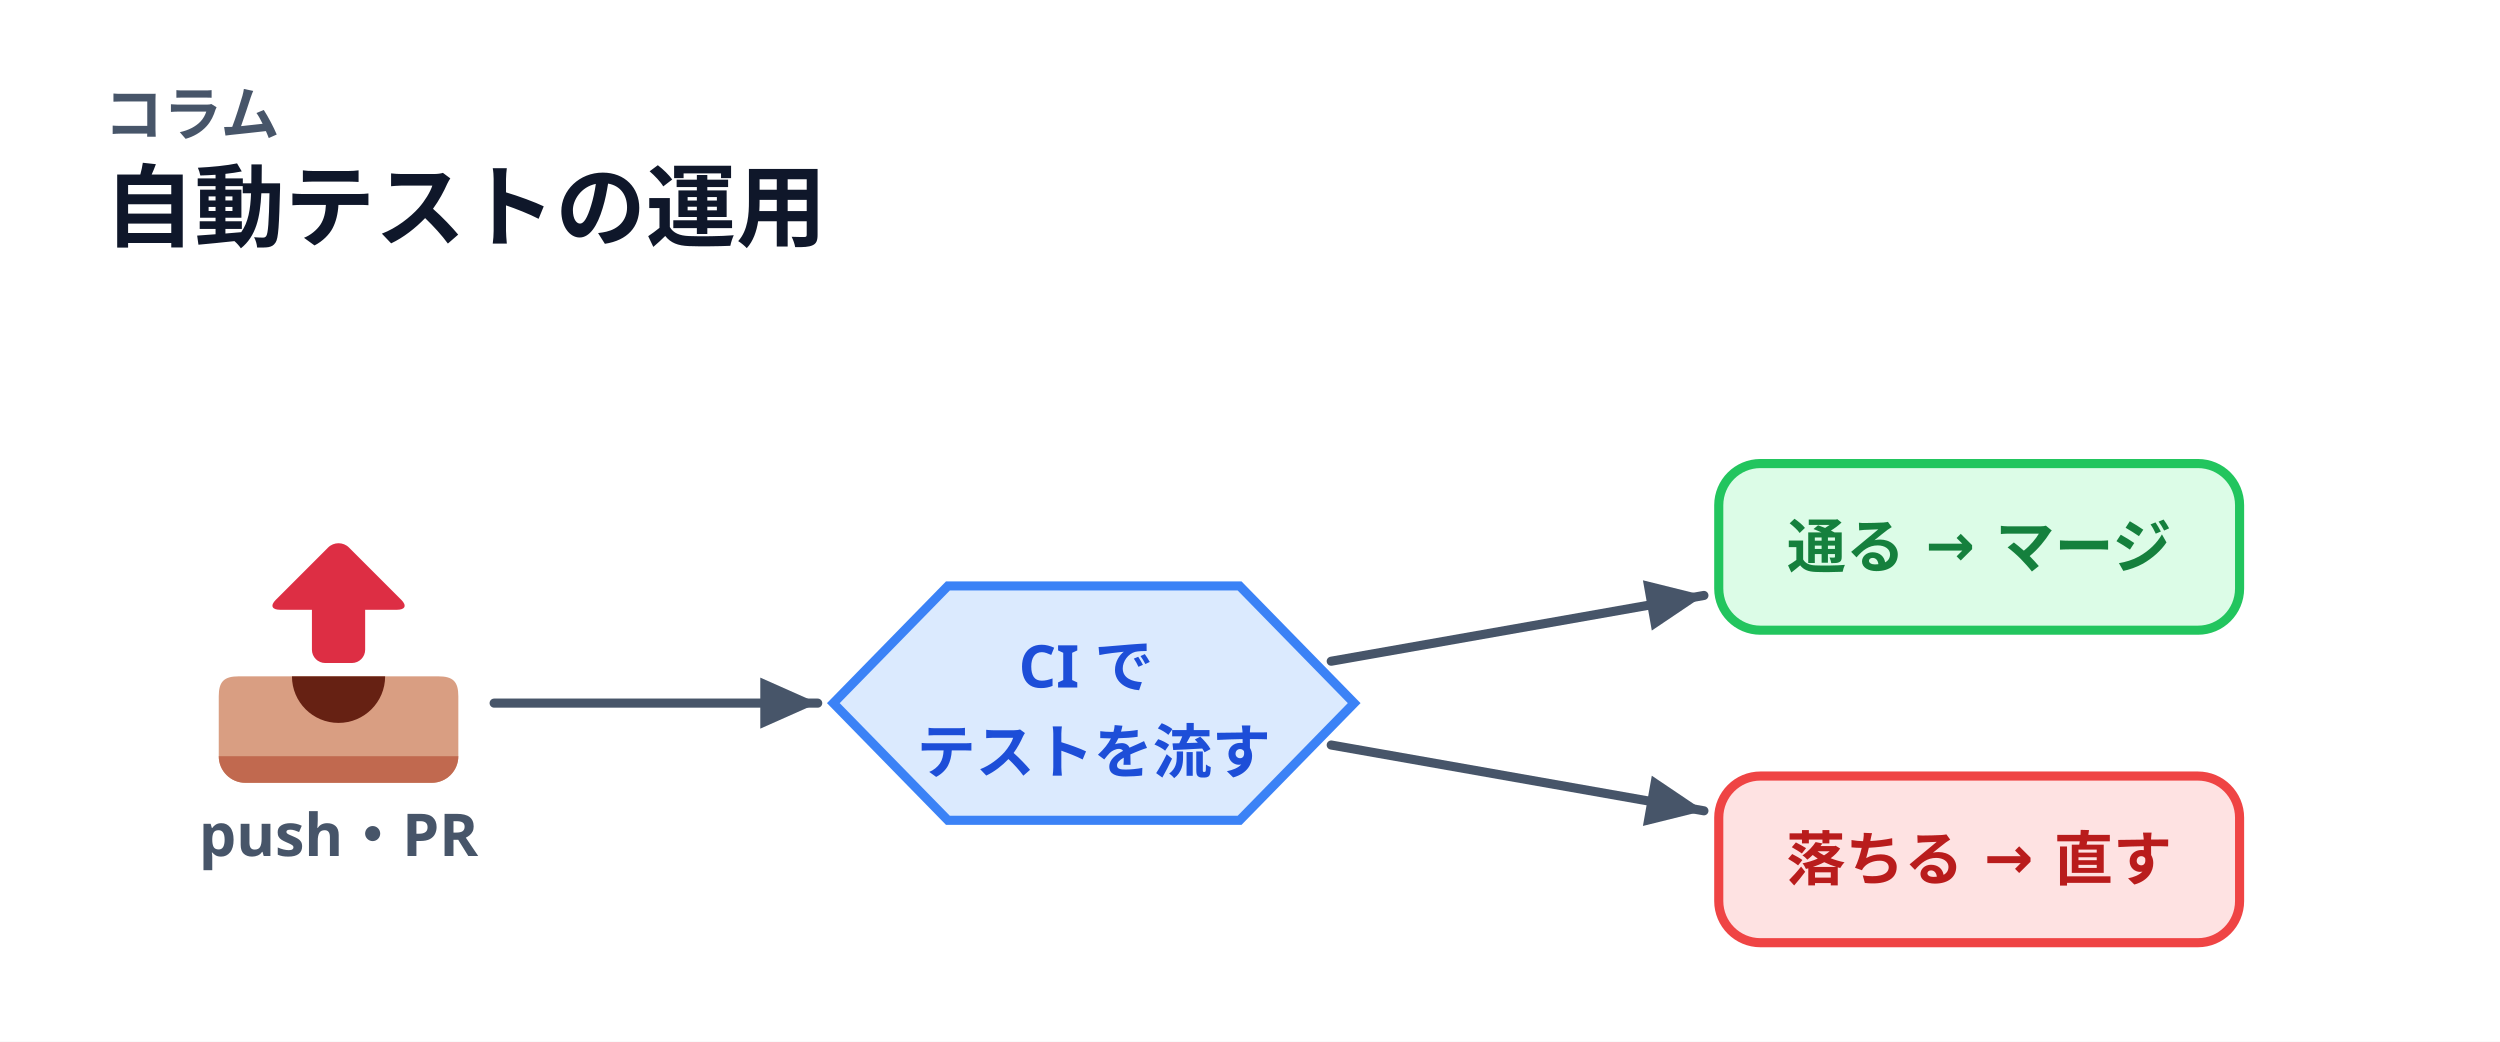
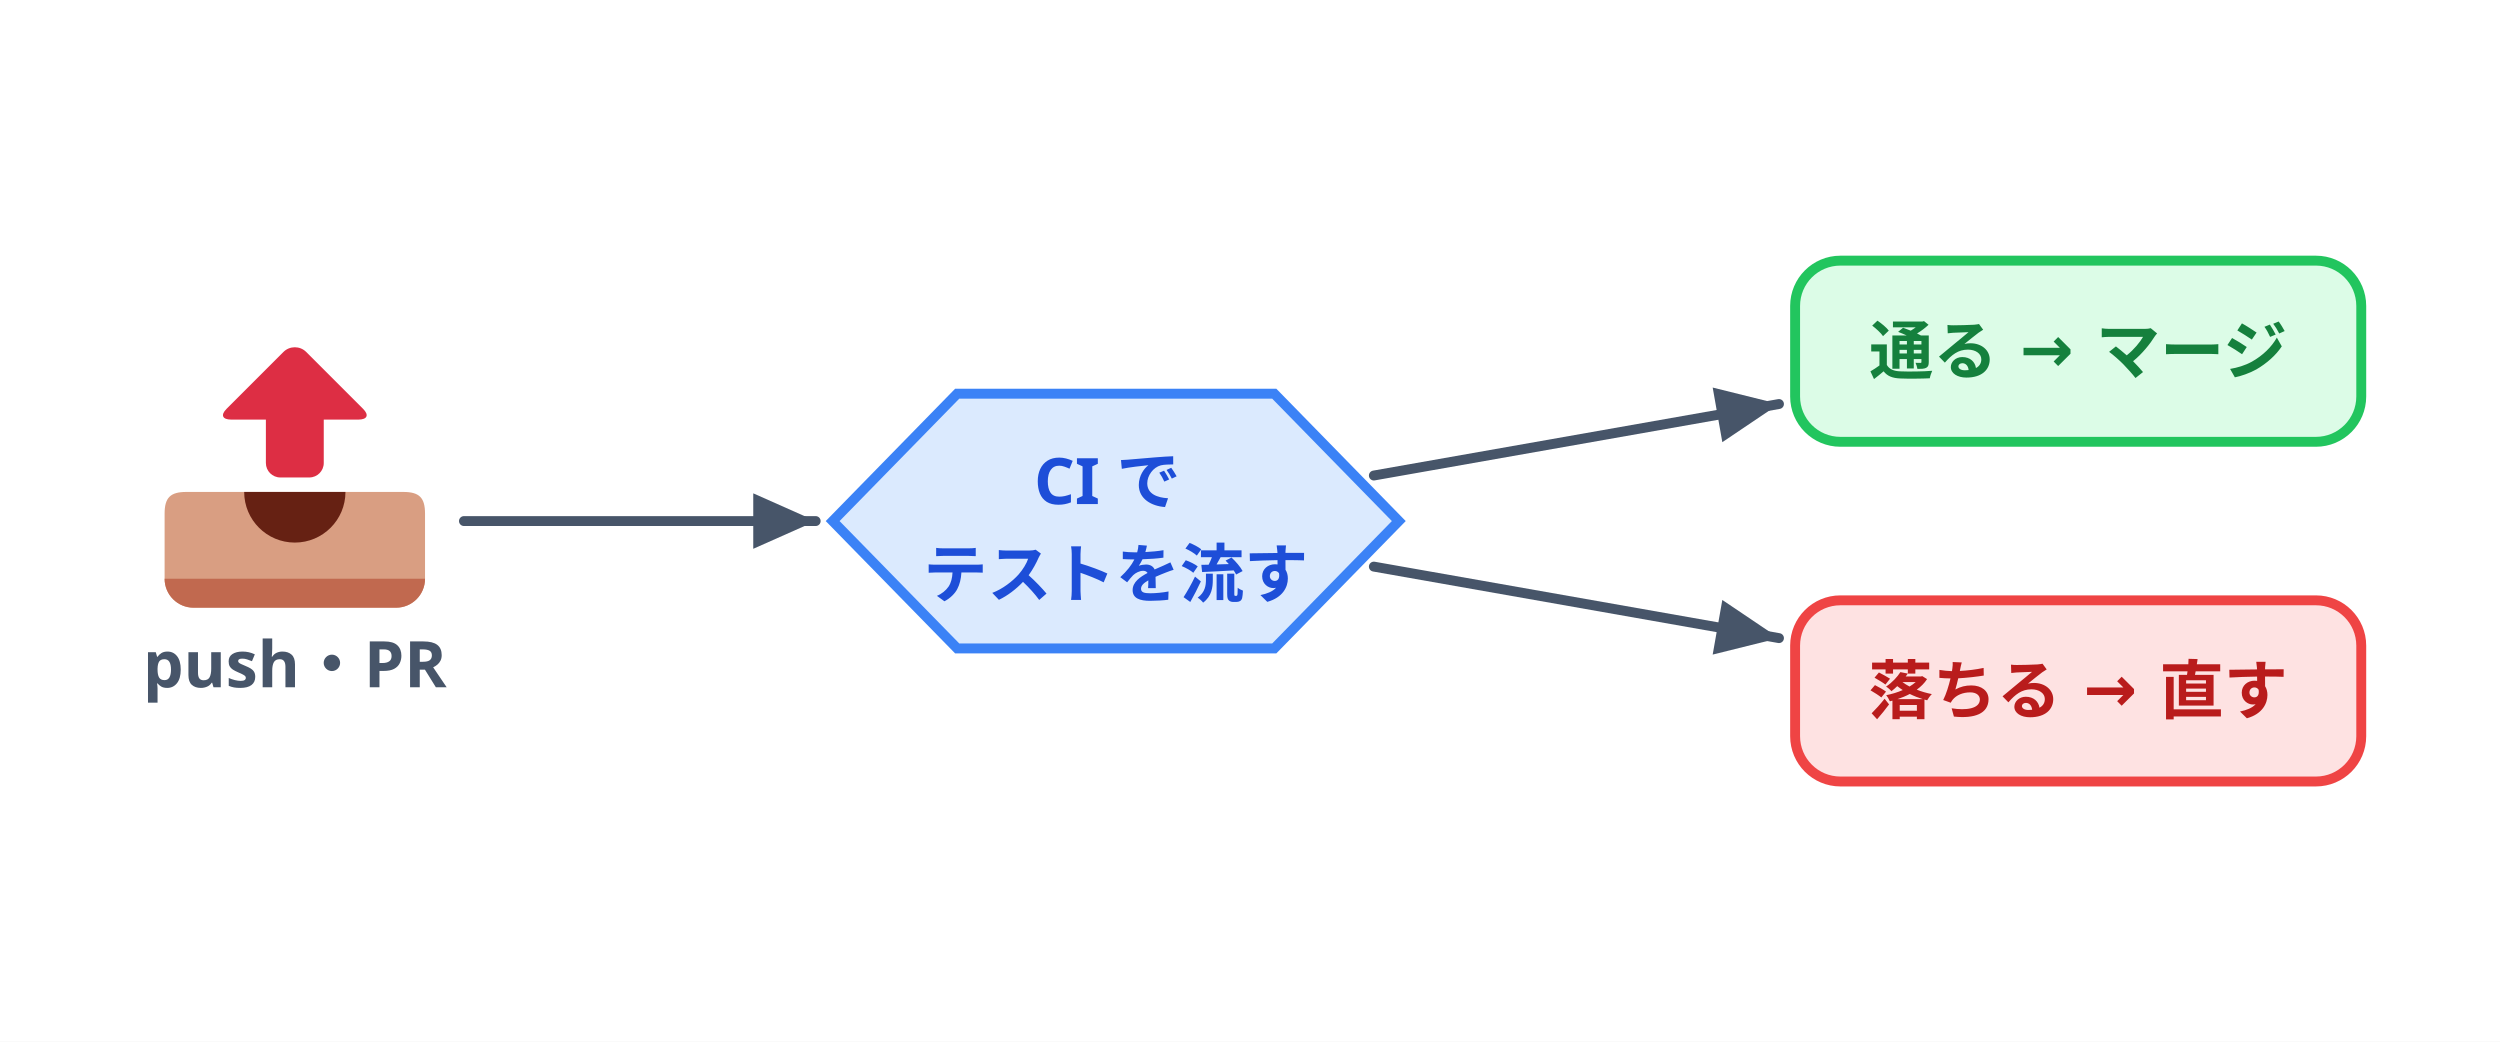
<svg xmlns="http://www.w3.org/2000/svg" width="960" height="400" viewBox="0 0 960 400" font-family="'Hiragino Sans','Noto Sans JP','Yu Gothic','Segoe UI',sans-serif">
  <defs>
    <marker id="aR" viewBox="0 0 10 10" refX="9" refY="5" markerWidth="7" markerHeight="7" orient="auto-start-reverse">
      <path d="M0 1 L9 5 L0 9 z" fill="#475569" />
    </marker>
    <marker id="aRsub" viewBox="0 0 10 10" refX="9" refY="5" markerWidth="7" markerHeight="7" orient="auto-start-reverse">
      <path d="M0 1 L9 5 L0 9 z" fill="#94a3b8" />
    </marker>
  </defs>
  <rect x="0" y="0" width="960" height="400" fill="#ffffff" />
-   <text x="40" y="52" text-anchor="start" font-size="22.667" fill="#475569" font-weight="600">コラム</text>
-   <text x="40" y="92" text-anchor="start" font-size="34.667" fill="#0f172a" font-weight="700">自動テストの運用</text>
-   <svg x="84.0" y="208.6" width="92.0" height="92.0" viewBox="0 0 36 36">
-     <path fill="#D99E82" d="M36 32c0 2.209-1.791 4-4 4H4c-2.209 0-4-1.791-4-4v-9c0-2.209.791-3 3-3h30c2.209 0 3 .791 3 3v9z" />
-     <path fill="#662113" d="M25 20c0 3.866-3.134 7-7 7s-7-3.134-7-7h14z" />
-     <path fill="#C1694F" d="M4 36h28c2.209 0 4-1.791 4-4H0c0 2.209 1.791 4 4 4z" />
-     <path fill="#DD2E44" d="M27.435 8.511L19.572.648c-.864-.865-2.28-.865-3.145 0L8.564 8.511C7.7 9.377 7.993 10 9.216 10H14v6c0 1.104.896 2 2 2h4c1.104 0 2-.896 2-2v-6h4.784c1.223 0 1.516-.623.651-1.489z" />
-   </svg>
-   <text x="130" y="328.707" text-anchor="middle" font-size="22.667" fill="#475569" font-weight="600">push・PR</text>
-   <polygon points="364,225 476,225 520,270 476,315 364,315 320,270" fill="#dbeafe" stroke="#3b82f6" stroke-width="3.5" />
-   <text x="420" y="264" text-anchor="middle" font-size="22.667" fill="#1d4ed8" font-weight="600">
-     <tspan x="420" dy="0">CI で</tspan>
-     <tspan x="420" dy="32.867">テストを流す</tspan>
-   </text>
-   <rect x="660" y="178" width="200" height="64" rx="16" fill="#dcfce7" stroke="#22c55e" stroke-width="3.5" />
-   <text x="760" y="218" text-anchor="middle" font-size="22.667" fill="#15803d" font-weight="600">通る → マージ</text>
-   <rect x="660" y="298" width="200" height="64" rx="16" fill="#fee2e2" stroke="#ef4444" stroke-width="3.5" />
-   <text x="760" y="338" text-anchor="middle" font-size="22.667" fill="#b91c1c" font-weight="600">落ちる → 直す</text>
-   <path d="M189.75 270.00 L314.00 270.00" fill="none" stroke="#475569" stroke-width="3.5" stroke-linecap="round" stroke-linejoin="round" marker-end="url(#aR)" />
-   <path d="M511.19 253.91 L654.30 228.65" fill="none" stroke="#475569" stroke-width="3.5" stroke-linecap="round" stroke-linejoin="round" marker-end="url(#aR)" />
-   <path d="M511.19 286.09 L654.30 311.35" fill="none" stroke="#475569" stroke-width="3.5" stroke-linecap="round" stroke-linejoin="round" marker-end="url(#aR)" />
+   <g transform="translate(-28.1 -93.4) scale(1.087)">
+     <svg x="84.0" y="208.6" width="92.0" height="92.0" viewBox="0 0 36 36">
+       <path fill="#D99E82" d="M36 32c0 2.209-1.791 4-4 4H4c-2.209 0-4-1.791-4-4v-9c0-2.209.791-3 3-3h30c2.209 0 3 .791 3 3v9z" />
+       <path fill="#662113" d="M25 20c0 3.866-3.134 7-7 7s-7-3.134-7-7h14z" />
+       <path fill="#C1694F" d="M4 36h28c2.209 0 4-1.791 4-4H0c0 2.209 1.791 4 4 4z" />
+       <path fill="#DD2E44" d="M27.435 8.511L19.572.648c-.864-.865-2.28-.865-3.145 0L8.564 8.511C7.7 9.377 7.993 10 9.216 10H14v6c0 1.104.896 2 2 2h4c1.104 0 2-.896 2-2v-6h4.784c1.223 0 1.516-.623.651-1.489z" />
+     </svg>
+     <text x="130" y="328.707" text-anchor="middle" font-size="22.667" fill="#475569" font-weight="600">push・PR</text>
+     <polygon points="364,225 476,225 520,270 476,315 364,315 320,270" fill="#dbeafe" stroke="#3b82f6" stroke-width="3.5" />
+     <text x="420" y="264" text-anchor="middle" font-size="22.667" fill="#1d4ed8" font-weight="600">
+       <tspan x="420" dy="0">CI で</tspan>
+       <tspan x="420" dy="32.867">テストを流す</tspan>
+     </text>
+     <rect x="660" y="178" width="200" height="64" rx="16" fill="#dcfce7" stroke="#22c55e" stroke-width="3.5" />
+     <text x="760" y="218" text-anchor="middle" font-size="22.667" fill="#15803d" font-weight="600">通る → マージ</text>
+     <rect x="660" y="298" width="200" height="64" rx="16" fill="#fee2e2" stroke="#ef4444" stroke-width="3.5" />
+     <text x="760" y="338" text-anchor="middle" font-size="22.667" fill="#b91c1c" font-weight="600">落ちる → 直す</text>
+     <path d="M189.75 270.00 L314.00 270.00" fill="none" stroke="#475569" stroke-width="3.5" stroke-linecap="round" stroke-linejoin="round" marker-end="url(#aR)" />
+     <path d="M511.19 253.91 L654.30 228.65" fill="none" stroke="#475569" stroke-width="3.5" stroke-linecap="round" stroke-linejoin="round" marker-end="url(#aR)" />
+     <path d="M511.19 286.09 L654.30 311.35" fill="none" stroke="#475569" stroke-width="3.5" stroke-linecap="round" stroke-linejoin="round" marker-end="url(#aR)" />
+   </g>
</svg>
